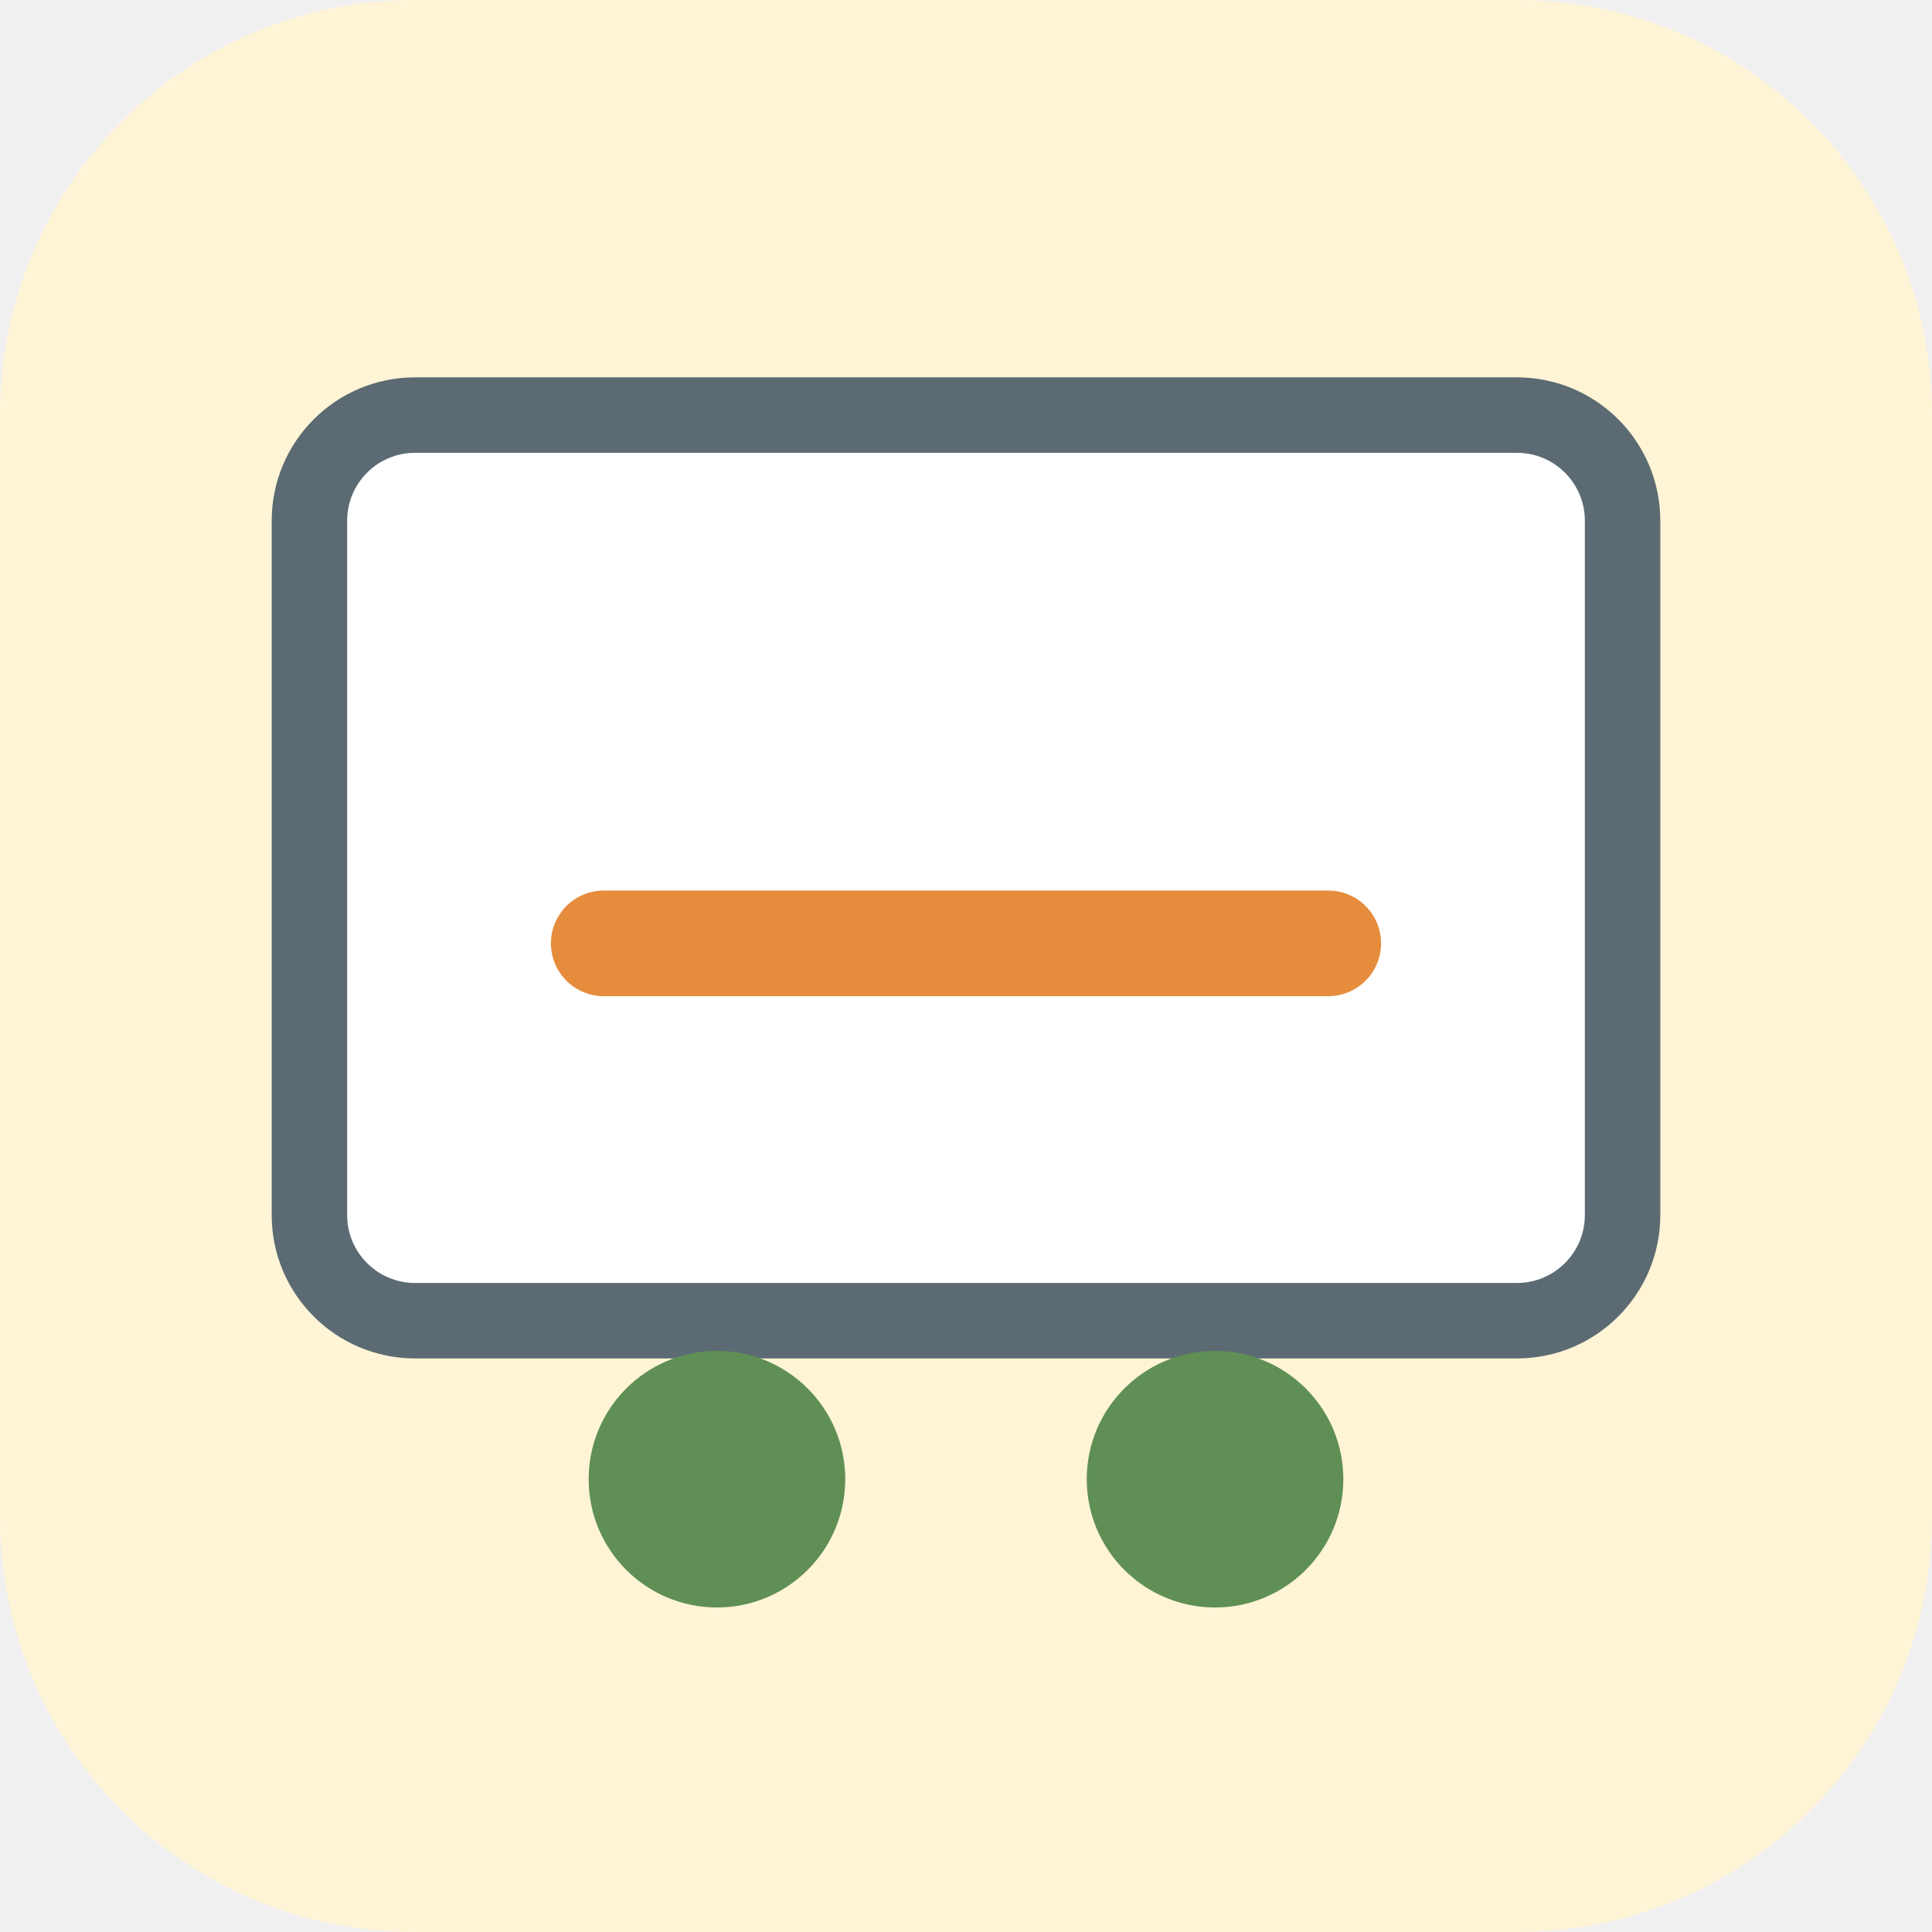
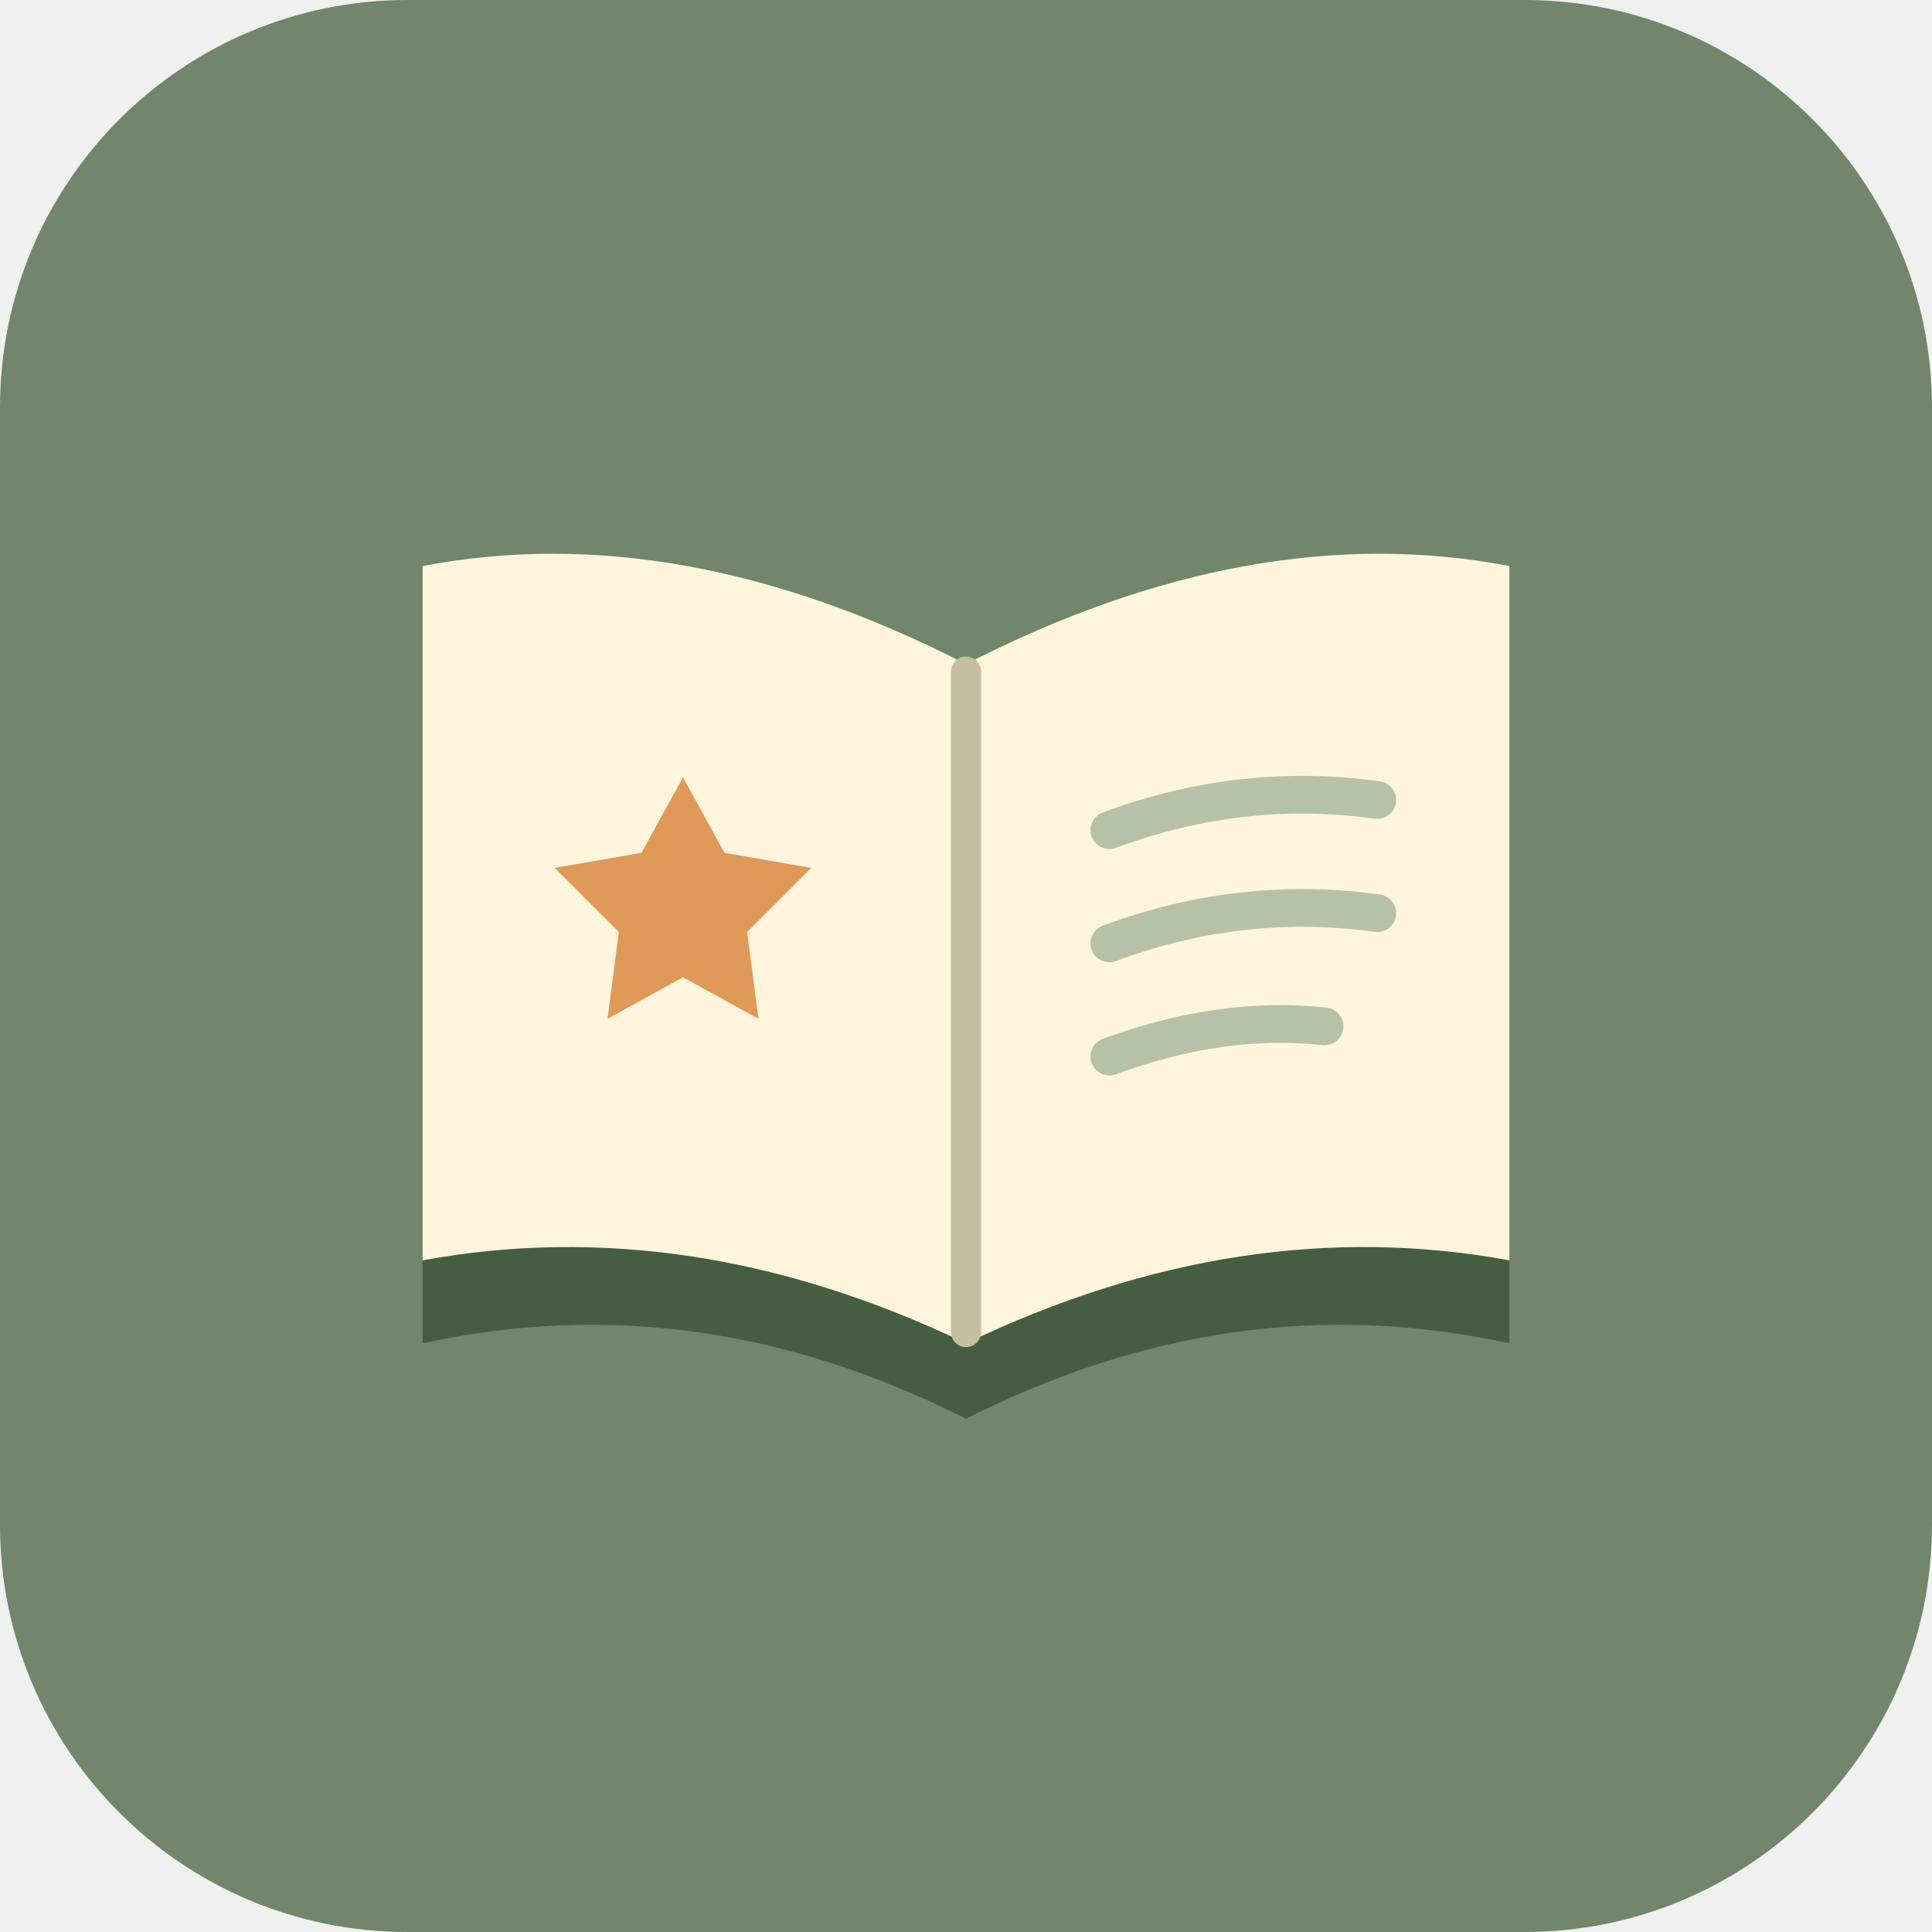
<svg xmlns="http://www.w3.org/2000/svg" viewBox="0 0 512 512">
-   <rect width="512" height="512" rx="110" fill="#fff4d6" />
-   <rect x="82" y="110" width="348" height="240" rx="28" fill="#ffffff" stroke="#5c6b73" stroke-width="20" />
-   <circle cx="190" cy="392" r="34" fill="#5f8f54" />
-   <circle cx="322" cy="392" r="34" fill="#5f8f54" />
-   <path d="M160 250h192" stroke="#e58d3d" stroke-width="28" stroke-linecap="round" />
+   <rect width="512" height="512" rx="108" fill="#71866b" />
+   <path d="M112 168 Q181 153 256 192 Q331 153 400 168 L400 356 Q327 340 256 376 Q185 340 112 356Z" fill="#455e42" />
+   <path d="M112 150 Q180 137 256 176 Q332 137 400 150 L400 334 Q329 321 256 356 Q183 321 112 334Z" fill="#fff5dc" />
+   <path d="M256 178V353" stroke="#c4bf9e" stroke-width="8" stroke-linecap="round" />
+   <path d="M181 206 L192 226 L215 230 L198 247 L201 270 L181 259 L161 270 L164 247 L147 230 L170 226Z" fill="#df9959" />
+   <path d="M294 220Q329 207 365 212 M294 250Q329 237 365 242 M294 280Q324 269 351 272" fill="none" stroke="#b6c1a8" stroke-width="10" stroke-linecap="round" />
</svg>
